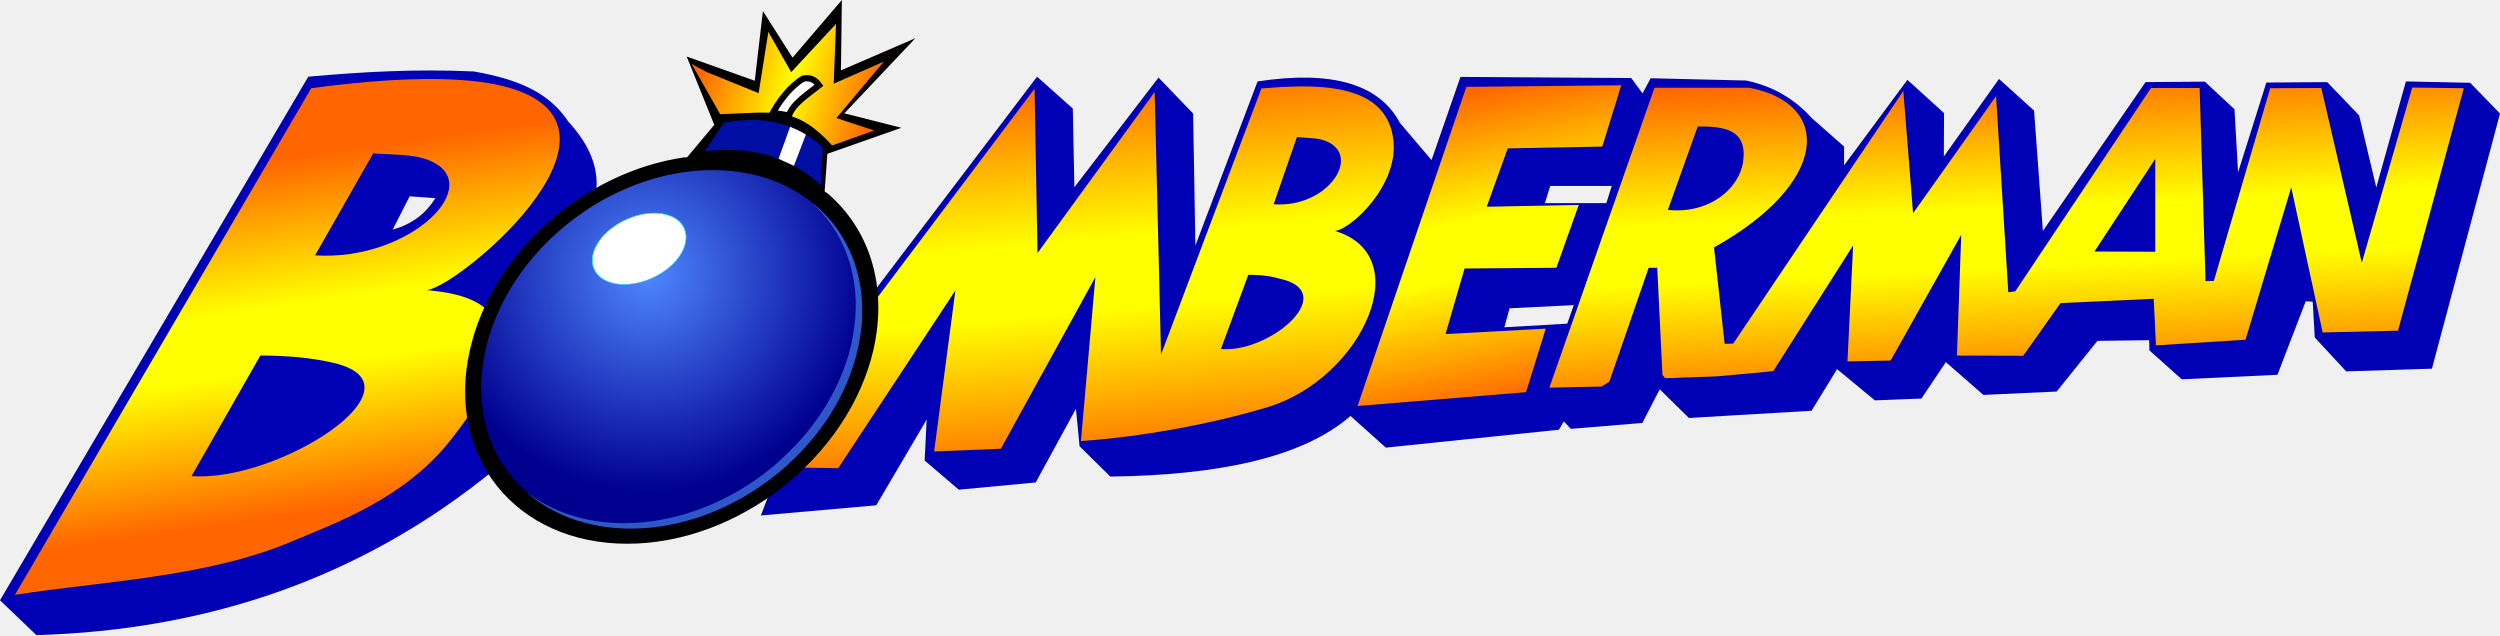
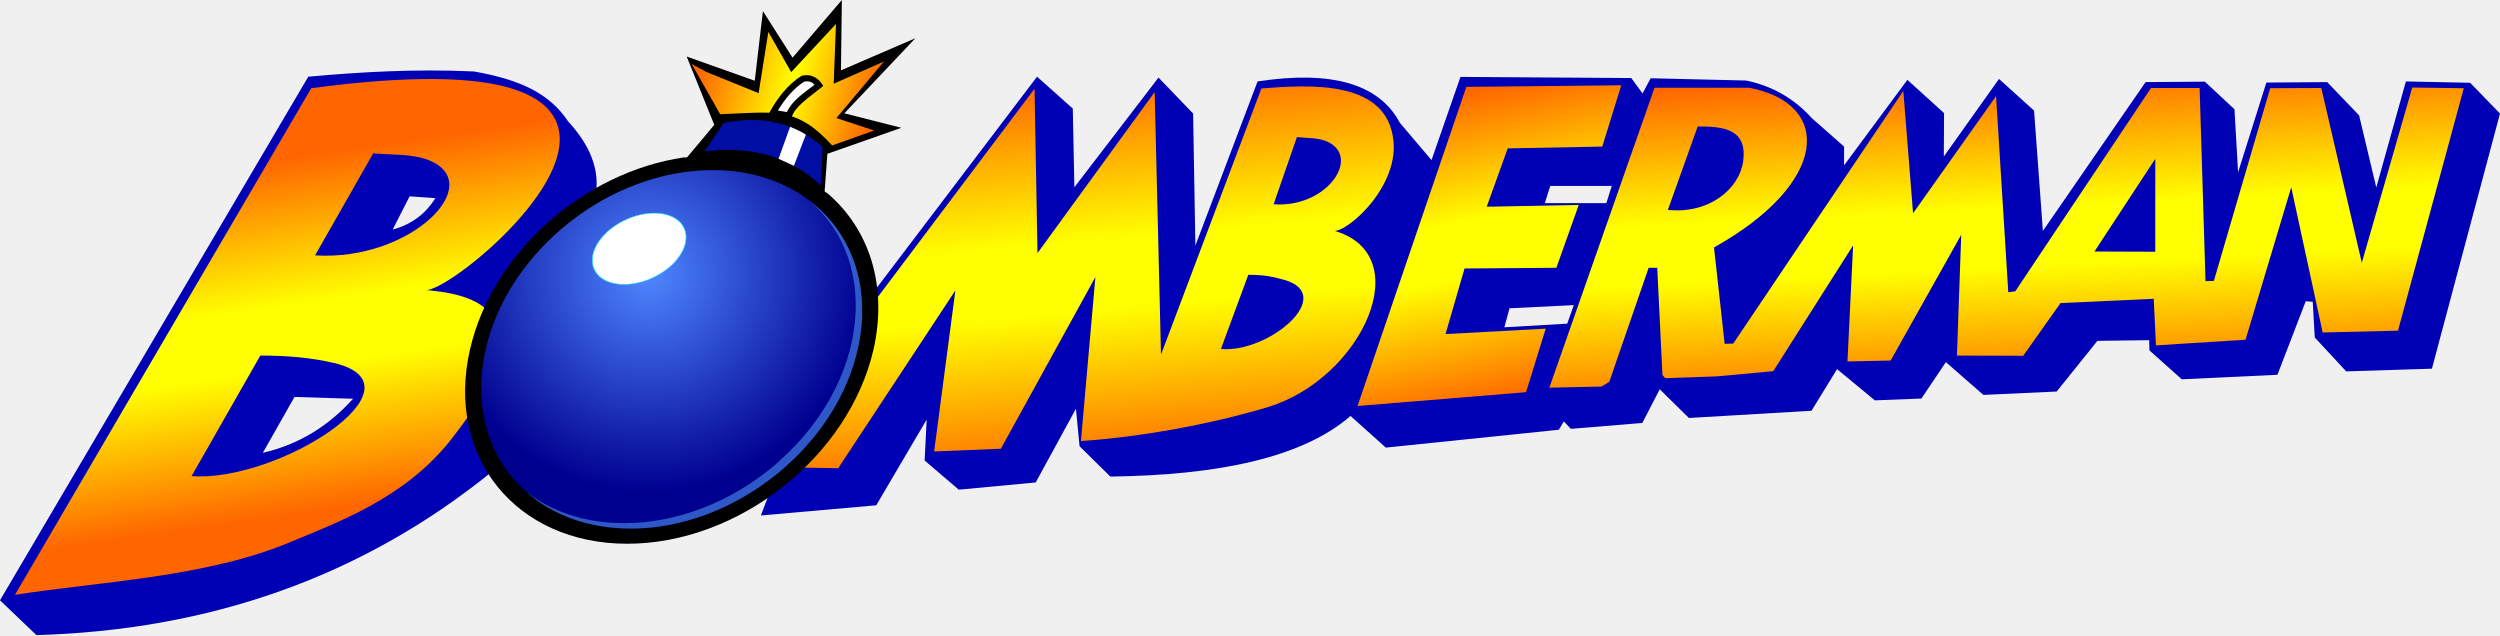
<svg xmlns="http://www.w3.org/2000/svg" xmlns:xlink="http://www.w3.org/1999/xlink" xml:space="preserve" width="629.463" height="159.914" version="1.1" style="clip-rule:evenodd;fill-rule:evenodd;image-rendering:optimizeQuality;shape-rendering:geometricPrecision;text-rendering:geometricPrecision" viewBox="0 0 11053 2808" id="svg988">
  <defs id="defs952">
    <linearGradient id="id0" gradientUnits="userSpaceOnUse" x1="6459.31" y1="406.953" x2="6710.67" y2="1765.05">
      <stop offset="0" style="stop-opacity:1;stop-color:#f60" id="stop926" />
      <stop offset=".412" style="stop-opacity:1;stop-color:yellow" id="stop928" />
      <stop offset=".588" style="stop-opacity:1;stop-color:yellow" id="stop930" />
      <stop offset="1" style="stop-opacity:1;stop-color:#f60" id="stop932" />
    </linearGradient>
    <linearGradient id="id1" gradientUnits="userSpaceOnUse" x1="3102.84" y1="271.193" x2="3863.47" y2="477.748">
      <stop offset="0" style="stop-opacity:1;stop-color:#f60" id="stop935" />
      <stop offset=".522" style="stop-opacity:1;stop-color:yellow" id="stop937" />
      <stop offset="1" style="stop-opacity:1;stop-color:#f60" id="stop939" />
    </linearGradient>
    <linearGradient id="id3" gradientUnits="userSpaceOnUse" xlink:href="#id0" x1="8834.81" y1="318.26" x2="8907.94" y2="1782.43" />
    <linearGradient id="id4" gradientUnits="userSpaceOnUse" xlink:href="#id0" x1="4660.7" y1="358.035" x2="4817.33" y2="2094.12" />
    <linearGradient id="id5" gradientUnits="userSpaceOnUse" xlink:href="#id0" x1="1159.09" y1="717.366" x2="1381.65" y2="2262.1" />
    <linearGradient xlink:href="#id0" id="linearGradient1126" gradientUnits="userSpaceOnUse" x1="6459.31" y1="406.953" x2="6710.67" y2="1765.05" />
    <radialGradient id="id2" gradientUnits="userSpaceOnUse" gradientTransform="translate(-1808 -764) scale(1.63032)" cx="2868.62" cy="1211.91" r="842.606" fx="2868.62" fy="1211.91">
      <stop offset="0" style="stop-opacity:1;stop-color:#4f87ff" id="stop942" />
      <stop offset=".702" style="stop-opacity:1;stop-color:#00008f" id="stop944" />
      <stop offset="1" style="stop-opacity:1;stop-color:#00008f" id="stop946" />
    </radialGradient>
    <style type="text/css" id="style924">
            .fil8{fill:#fff}.fil1{fill:#0000b5;fill-rule:nonzero}
        </style>
  </defs>
  <g id="Capa_x0020_1">
    <path d="m6674 1363 284-14-29 82-278 16zm180-541h272l-24 76h-272zM4585 339l158 141 7 348 372-485 153 159 10 584 275-726c328-50 538 11 629 183l140 165 128-368 755 5 50 68 36-67 422 10c115 24 212 79 290 166l143 126v83l280-378 162 147-1 192 244-343 155 140 39 532 454-658 262-2 131 122 16 279 125-397 269-2 141 147 76 319 131-469 284 6 132 136-301 1128-379 12-139-150-9-158-31-2-125 325-423 20-143-128-1-45-229 3-180 224-324 15-166-145-108 161-206 8-167-138-113 184-542 32-129-127-77 149-316 26-31-33-22 37-765 79-156-140c-212 184-583 262-1062 268l-136-134-16-166-178 326-340 32-151-129 9-181-223 379-510 45 94-247 405-742z" id="path955" style="fill:#0000b5" />
-     <path class="fil1" d="M1736 1015c88-24 148-73 189-139l-114-8zm-574 987 140-247 259 8c-108 120-239 202-399 239zM0 2654 1363 339c235-21 475-35 733-23 201 36 332 95 416 221 191 208 196 445-206 745 176 215 127 539-122 796-587 479-1267 708-2023 730z" id="path957" />
-     <path d="M1393 1129c423 27 764-317 502-421-70-28-162-23-245-30zm-546 976c381 29 1052-400 630-500-100-24-211-33-326-33zM66 2630 1376 390c448-60 720-48 879-1 626 187-274 916-376 893-4-1 7 1 12 1 126 14 587 48 102 662-206 261-509 367-703 449-377 160-853 177-1224 236z" id="path959" style="fill:url(#id5);fill-rule:nonzero" />
+     <path class="fil1" d="m 1736,1015 c 88,-24 148,-73 189,-139 l -114,-8 z m -574,987 140,-247 259,8 c -108,120 -239,202 -399,239 z M 0,2654 1363,339 c 235,-21 475,-35 733,-23 201,36 332,95 416,221 191,208 196,445 -206,745 176,215 127,539 -122,796 -587,479 -1267,708 -2023,730 z" id="path957" style="clip-rule:evenodd;display:inline;fill-rule:evenodd;image-rendering:optimizeQuality;shape-rendering:geometricPrecision;text-rendering:geometricPrecision;fill:#0000b5;fill-opacity:1" />
+     <path d="m 1393,1129 c 423,27 764,-317 502,-421 -70,-28 -162,-23 -245,-30 z m -546,976 c 381,29 1052,-400 630,-500 -100,-24 -211,-33 -326,-33 z M 66,2630 1376,390 c 448,-60 720,-48 879,-1 626,187 -274,916 -376,893 -4,-1 7,1 12,1 126,14 587,48 102,662 -206,261 -509,367 -703,449 -377,160 -853,177 -1224,236 z" id="path959" style="display:inline;fill:url(#id5);fill-rule:nonzero" />
    <path d="m8168 1598 25-513-353 556-249 23-229 8-12-14-23-474h-38l-174 504-34 21-231 5 465-1326h420c372 73 348 424-157 706l47 426 38-1 752-1117 43 541 367-518 54 867 31-4 600-899h215l26 854 37-1 249-852 226-1 179 773 223-775 228 3-291 1072-333 8-139-642-202 674-396 25-10-206-412 19-165 233-293-1 19-534-312 556z" id="path961" style="fill:url(#id3);fill-rule:nonzero" />
-     <path class="fil1" id="polygon963" d="M9529 702v411l-269-1z" />
-     <path class="fil1" d="M7506 559c112 0 220 10 201 154-17 123-152 234-333 215z" id="path965" />
+     <path class="fil1" id="polygon963" d="m 9529,702 v 411 l -269,-1 z" style="display:inline;fill:#0000b5;fill-opacity:1" />
+     <path class="fil1" d="M7506 559c112 0 220 10 201 154-17 123-152 234-333 215z" id="path965" style="fill:#0000b5;fill-opacity:1" />
    <path d="m4779 1950 64-725-418 759-295 12 94-712-518 786-390-6L4574 392l13 727 518-712 28 1161 444-1177c215-17 559-39 584 234 21 219-235 429-276 392-2-2 4 0 6 1 385 102 131 656-286 782-253 76-561 132-826 150zm852-1047c233 18 388-206 239-276-39-19-90-16-136-21zm-233 640c211 19 515-239 279-306-57-16-95-22-158-22z" id="path967" style="fill:url(#id4);fill-rule:nonzero" />
    <path id="polygon969" style="fill:url(#linearGradient1126)" d="m6391 1477 443-24-87 281-745 61 481-1411 685-7-84 271-418 8-93 258 407-8-99 278-406 3z" />
    <path d="m3158 552-122-302 301 107 36-308 131 206L3722 0l-4 311 329-142-314 332 252 64-327 115-12 164c0 6 9 7 13 11 183 157 267 407 203 690-109 474-596 859-1089 859-492 0-804-385-695-859 98-429 504-784 945-849 5-1 13 2 16-2z" id="path971" style="fill:#000" />
    <path d="M3151 752c454 0 741 355 641 793-100 437-549 792-1003 792-455 0-742-355-642-792 100-438 549-793 1004-793z" id="path973" style="fill:url(#id2)" />
-     <ellipse class="fil8" transform="matrix(.94781 .15714 -.54662 .8235 2825.91 1099.86)" rx="190" ry="188" id="ellipse975" cx="0" cy="0" style="stroke:#16e1ff;stroke-width:3" />
+     <g id="ellipse975" class="fil8" transform="matrix(.94781 .15714 -.54662 .8235 2825.91 1099.86)">
+       <path style="color:#000000;clip-rule:nonzero;fill:#ffffff;fill-rule:nonzero;stroke-width:3;-inkscape-stroke:none;shape-rendering:auto" d="M 190,0 A 190,188 0 0 1 0,188 190,188 0 0 1 -190,0 190,188 0 0 1 0,-188 190,188 0 0 1 190,0 Z" id="path338" />
+       <path style="color:#000000;clip-rule:nonzero;fill:#16e1ff;fill-rule:nonzero;-inkscape-stroke:none;shape-rendering:auto" d="m 0,-189.5 c -105.736,0 -191.5,84.851 -191.5,189.5 0,104.649 85.764,189.5 191.5,189.5 105.736,0 191.5,-84.851 191.5,-189.5 0,-104.649 -85.764,-189.5 -191.5,-189.5 z m 0,3 c 104.132,0 188.5,83.49 188.5,186.5 0,103.01 -84.368,186.5 -188.5,186.5 -104.132,0 -188.5,-83.49 -188.5,-186.5 0,-103.01 84.368,-186.5 188.5,-186.5 z" id="path340" />
+     </g>
    <path d="m3696 106-198 213-101-178-43 271-231-94-65-35 126 222c242-9 336-37 495 138l186-66-167-55 210-250-222 98z" id="path977" style="fill:url(#id1)" />
-     <path class="fil8" d="M3550 348c29-7 53 3 71 29-47 38-116 81-133 134l-71-12c30-54 76-116 133-151z" id="path979" style="stroke:#000;stroke-width:27.776" />
+     <g id="path979" class="fil8" style="display:inline">
+       <path style="color:#000000;clip-rule:nonzero;fill:#ffffff;fill-rule:nonzero;stroke-width:27.776;-inkscape-stroke:none;shape-rendering:auto" d="m 3550,348 c 29,-7 53,3 71,29 -47,38 -116,81 -133,134 l -71,-12 c 30,-54 76,-116 133,-151 z" id="path346" />
+       <path style="color:#000000;clip-rule:nonzero;fill:#000000;fill-rule:nonzero;-inkscape-stroke:none;shape-rendering:auto" d="m 3571.457,332.35 c -8.02,-0.567 -16.307,0.121 -24.715,2.15 l -2.137,0.516 -1.873,1.15 c -60.393,37.083 -107.138,100.766 -137.873,156.09 l -9.535,17.166 102.225,17.277 3.676,-11.457 c 14.329,-44.673 80.323,-88.486 128.508,-127.443 l 10.024,-8.105 -7.338,-10.598 c -15.255,-22.035 -36.902,-35.044 -60.961,-36.746 z m -1.32,27.145 c 11.983,0.349 21.88,5.319 31.16,15.217 -42.502,32.664 -99.84,69.865 -122.203,120.699 l -39.969,-6.756 c 28.707,-47.489 69.116,-97.93 116.156,-127.525 5.288,-1.14 10.256,-1.769 14.855,-1.635 z" id="path348" />
+     </g>
    <path d="M3200 543c169-32 309-5 437 106l-7 171c-132-124-305-177-514-151Z" id="path981" style="fill:#000ea3" />
    <path class="fil8" d="M3493 561c24 9 47 20 70 34l-53 138c-22-10-44-20-68-31z" id="path983" />
-     <path d="M3414 2066c-185 152-419 247-654 247-173 0-321-51-433-138 115 102 274 162 462 162 231 0 461-92 644-240 13-10 25-20 37-31 158-139 277-321 322-521 11-48 18-95 20-140v-23c3-203-82-378-228-491 148 130 223 329 193 556 0 2-1 3-1 5-3 23-7 46-12 69-44 190-153 365-301 501-16 15-32 30-49 44z" id="path985" style="fill:#5daeff;fill-opacity:.502" />
+     <path d="M3414 2066c-185 152-419 247-654 247-173 0-321-51-433-138 115 102 274 162 462 162 231 0 461-92 644-240 13-10 25-20 37-31 158-139 277-321 322-521 11-48 18-95 20-140v-23c3-203-82-378-228-491 148 130 223 329 193 556 0 2-1 3-1 5-3 23-7 46-12 69-44 190-153 365-301 501-16 15-32 30-49 44z" id="path985" style="fill:#5daeff;fill-opacity:0.502" />
  </g>
</svg>
